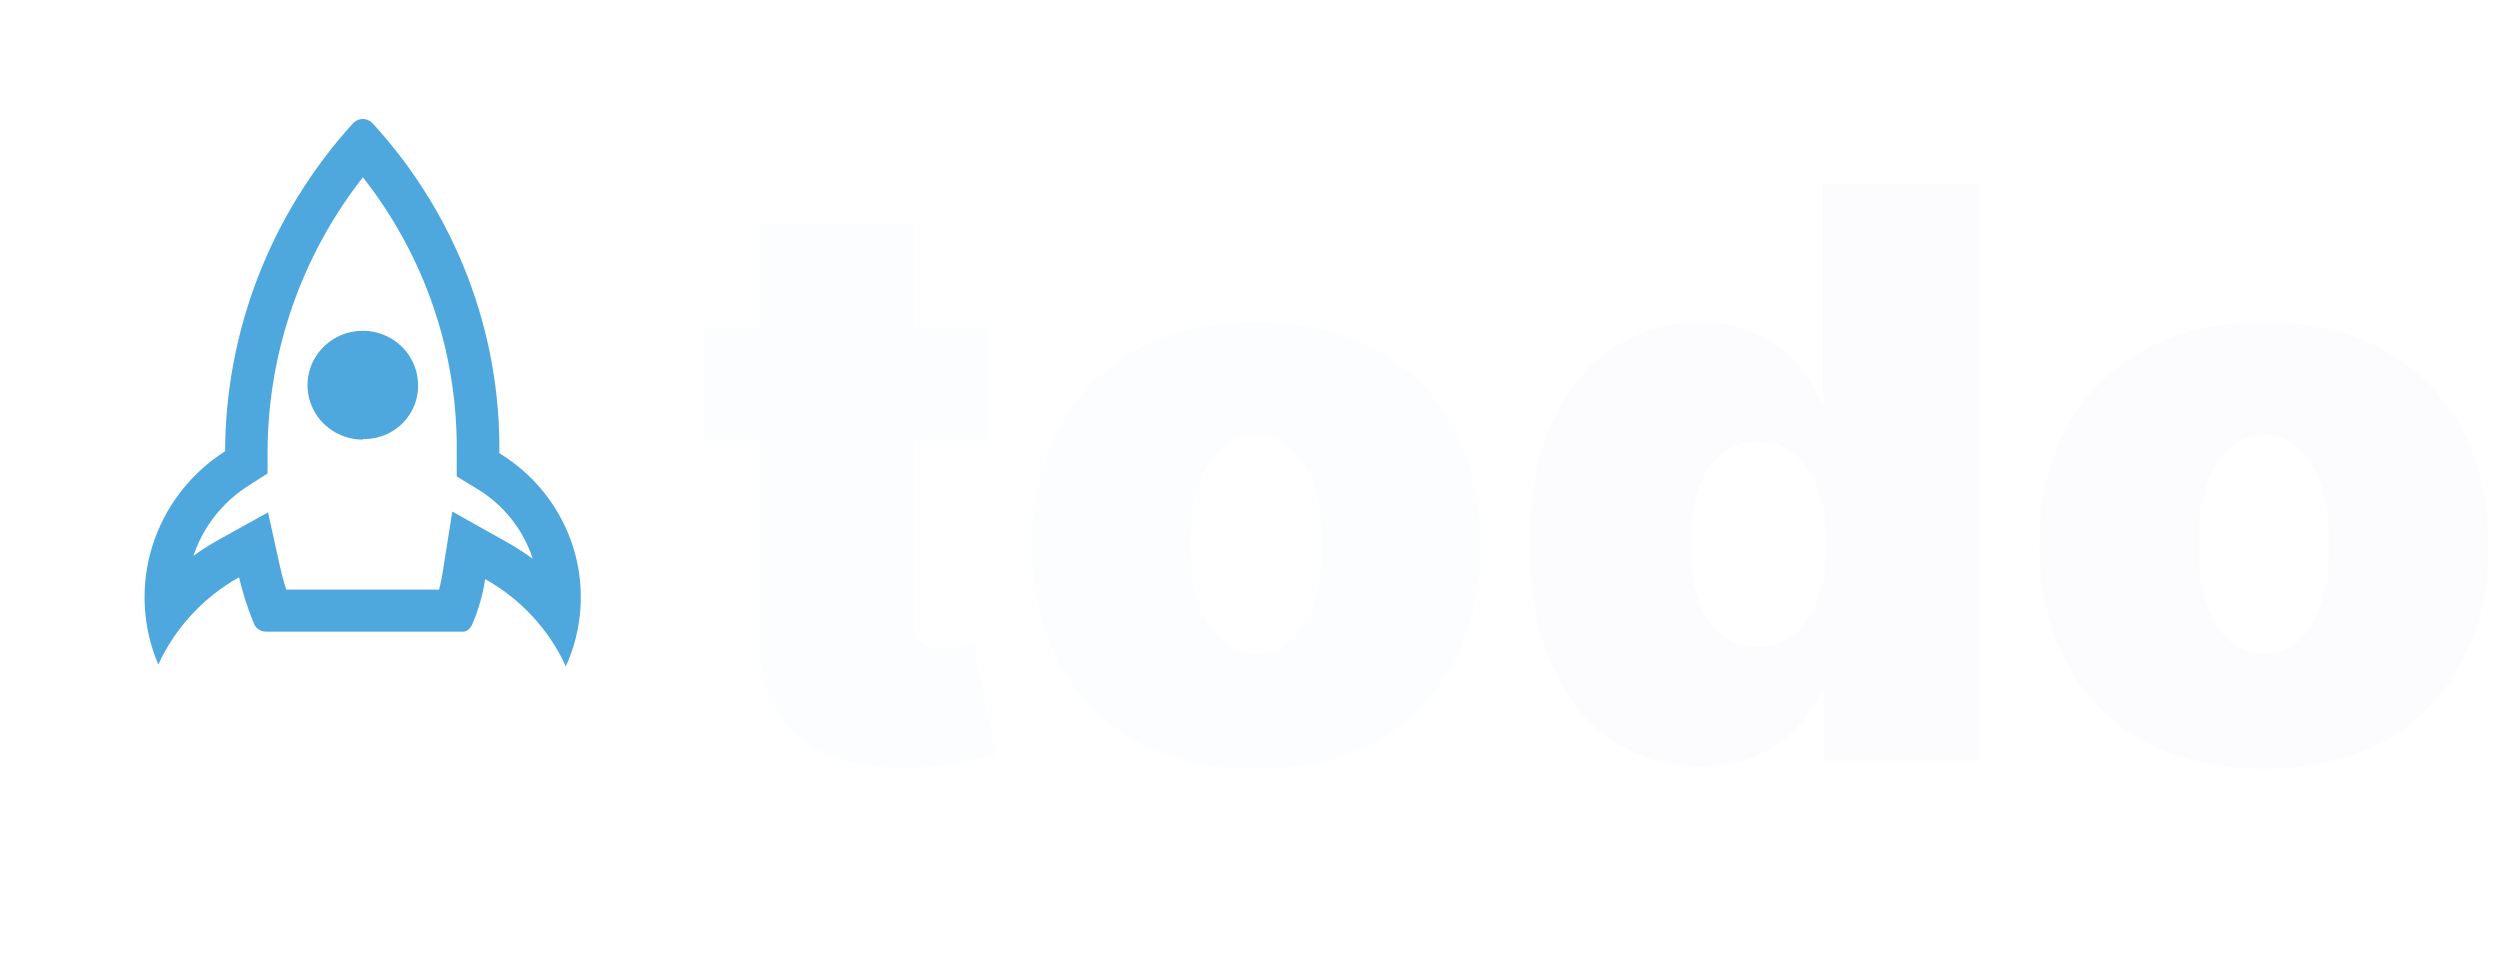
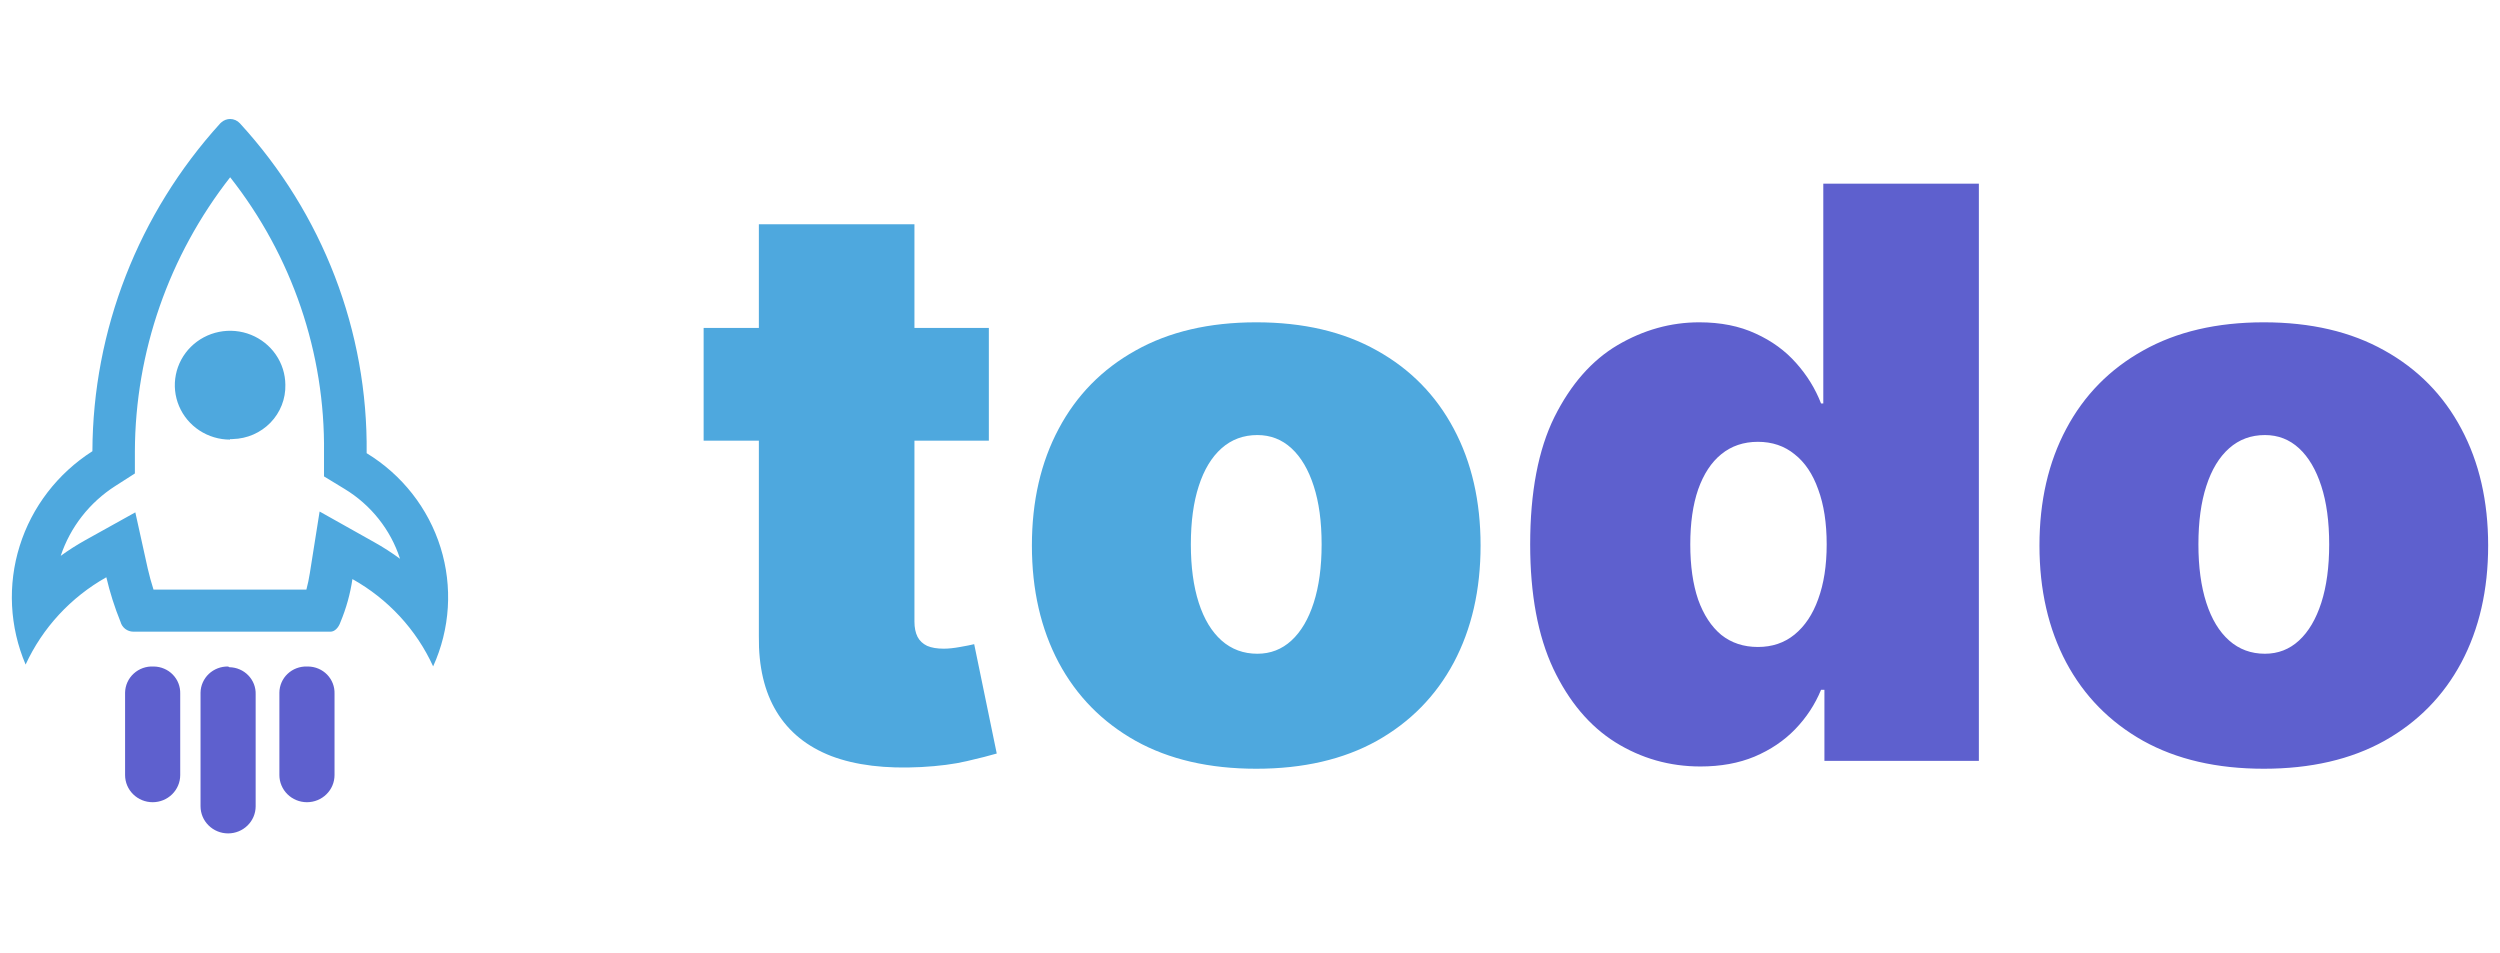
- <svg xmlns="http://www.w3.org/2000/svg" id="e78EdlRbLau1" viewBox="0 0 126 48" shape-rendering="geometricPrecision" text-rendering="geometricPrecision">
-   <g id="e78EdlRbLau2" transform="translate(.837943-.653395)" opacity="0.02">
-     <path d="M49,17.182v5.682h-14.375v-5.682h14.375ZM37.409,11.955h7.841v20.028c0,.303.052.559.156.767.104.199.265.35.483.455.218.094.497.142.838.142.237,0,.512-.029.824-.086.322-.056.559-.104.71-.142l1.137,5.512c-.351.104-.853.232-1.506.383-.644.152-1.411.251-2.301.299-1.799.094-3.31-.091-4.531-.554-1.222-.474-2.14-1.217-2.756-2.231-.616-1.013-.914-2.282-.895-3.806v-20.767ZM62.477,39.398c-2.368,0-4.394-.469-6.08-1.406-1.686-.947-2.978-2.264-3.878-3.949-.899-1.696-1.349-3.66-1.349-5.895s.45-4.195,1.349-5.881c.9-1.695,2.192-3.011,3.878-3.949c1.686-.947,3.712-1.42,6.08-1.42c2.367,0,4.394.473,6.079,1.42c1.686.938,2.978,2.254,3.878,3.949.9,1.686,1.349,3.646,1.349,5.881s-.449,4.199-1.349,5.895c-.9,1.685-2.192,3.002-3.878,3.949-1.685.937-3.712,1.406-6.079,1.406Zm.056-5.796c.663,0,1.236-.222,1.719-.667s.857-1.08,1.122-1.904.398-1.804.398-2.94c0-1.146-.133-2.126-.398-2.94-.265-.824-.639-1.459-1.122-1.904s-1.056-.667-1.719-.667c-.7,0-1.302.222-1.804.667-.501.445-.885,1.08-1.15,1.904-.265.814-.398,1.794-.398,2.94c0,1.136.133,2.116.398,2.94s.649,1.459,1.15,1.904c.502.445,1.104.667,1.804.667Z" fill="#4ea8de" />
+ <svg xmlns="http://www.w3.org/2000/svg" width="126" height="48" viewBox="0 0 126 48" fill="none">
+   <g transform="matrix(1,0,0,1,0.837943,-0.653395)">
+     <path d="M49,17.182L49,22.864L34.625,22.864L34.625,17.182L49,17.182ZM37.409,11.955L45.25,11.955L45.25,31.983C45.25,32.286 45.302,32.542 45.406,32.75C45.51,32.949 45.671,33.1 45.889,33.205C46.107,33.299 46.386,33.347 46.727,33.347C46.964,33.347 47.239,33.318 47.551,33.261C47.873,33.205 48.11,33.157 48.261,33.119L49.398,38.631C49.047,38.735 48.545,38.863 47.892,39.014C47.248,39.166 46.481,39.265 45.591,39.313C43.792,39.407 42.281,39.222 41.06,38.759C39.838,38.285 38.92,37.542 38.304,36.528C37.688,35.515 37.39,34.246 37.409,32.722L37.409,11.955ZM62.477,39.398C60.109,39.398 58.083,38.929 56.397,37.992C54.711,37.045 53.419,35.728 52.519,34.043C51.62,32.347 51.17,30.383 51.17,28.148C51.17,25.913 51.62,23.953 52.519,22.267C53.419,20.572 54.711,19.256 56.397,18.318C58.083,17.371 60.109,16.898 62.477,16.898C64.844,16.898 66.871,17.371 68.556,18.318C70.242,19.256 71.534,20.572 72.434,22.267C73.334,23.953 73.783,25.913 73.783,28.148C73.783,30.383 73.334,32.347 72.434,34.043C71.534,35.728 70.242,37.045 68.556,37.992C66.871,38.929 64.844,39.398 62.477,39.398ZM62.533,33.602C63.196,33.602 63.769,33.38 64.252,32.935C64.735,32.49 65.109,31.855 65.374,31.031C65.639,30.207 65.772,29.227 65.772,28.091C65.772,26.945 65.639,25.965 65.374,25.151C65.109,24.327 64.735,23.692 64.252,23.247C63.769,22.802 63.196,22.58 62.533,22.58C61.833,22.58 61.231,22.802 60.729,23.247C60.228,23.692 59.844,24.327 59.579,25.151C59.314,25.965 59.181,26.945 59.181,28.091C59.181,29.227 59.314,30.207 59.579,31.031C59.844,31.855 60.228,32.49 60.729,32.935C61.231,33.38 61.833,33.602 62.533,33.602Z" style="fill:rgb(78,168,222);fill-rule:nonzero;" />
  </g>
-   <g id="e78EdlRbLau4" transform="translate(.837943-.653395)" opacity="0.02">
-     <path d="M84.863,39.284c-1.553,0-2.983-.407-4.29-1.221-1.297-.815-2.339-2.051-3.125-3.708-.776-1.657-1.165-3.745-1.165-6.264c0-2.633.408-4.773,1.222-6.42.824-1.648,1.884-2.856,3.182-3.623c1.307-.767,2.68-1.15,4.119-1.15c1.08,0,2.027.189,2.841.568.814.369,1.496.866,2.046,1.491.549.616.965,1.293,1.25,2.032h.113v-11.08h7.841v29.091h-7.784v-3.58h-.17c-.304.739-.739,1.402-1.307,1.989-.559.578-1.241,1.037-2.046,1.378-.795.331-1.704.497-2.727.497Zm2.898-6.023c.719,0,1.335-.208,1.846-.625.521-.426.919-1.022,1.193-1.789.285-.777.427-1.696.427-2.756c0-1.08-.142-2.003-.427-2.77-.274-.776-.672-1.368-1.193-1.775-.511-.417-1.127-.625-1.846-.625-.72,0-1.336.208-1.847.625-.502.407-.89.999-1.165,1.775-.265.767-.397,1.69-.397,2.77s.132,2.008.397,2.784c.275.767.663,1.359,1.165,1.776.511.407,1.127.61,1.847.61Zm25.497,6.137c-2.368,0-4.394-.469-6.08-1.406-1.685-.947-2.978-2.264-3.878-3.949-.899-1.696-1.349-3.66-1.349-5.895s.45-4.195,1.349-5.881c.9-1.695,2.193-3.011,3.878-3.949c1.686-.947,3.712-1.42,6.08-1.42c2.367,0,4.394.473,6.079,1.42c1.686.938,2.979,2.254,3.878,3.949.9,1.686,1.35,3.646,1.35,5.881s-.45,4.199-1.35,5.895c-.899,1.685-2.192,3.002-3.878,3.949-1.685.937-3.712,1.406-6.079,1.406Zm.057-5.796c.663,0,1.235-.222,1.718-.667s.857-1.08,1.123-1.904c.265-.824.397-1.804.397-2.94c0-1.146-.132-2.126-.397-2.94-.266-.824-.64-1.459-1.123-1.904s-1.055-.667-1.718-.667c-.701,0-1.302.222-1.804.667s-.886,1.08-1.151,1.904c-.265.814-.398,1.794-.398,2.94c0,1.136.133,2.116.398,2.94s.649,1.459,1.151,1.904s1.103.667,1.804.667Z" fill="#5e60ce" />
+   <g transform="matrix(1,0,0,1,0.837943,-0.653395)">
+     <path d="M84.863,39.284C83.31,39.284 81.88,38.877 80.573,38.063C79.276,37.248 78.234,36.012 77.448,34.355C76.672,32.698 76.283,30.61 76.283,28.091C76.283,25.458 76.691,23.318 77.505,21.671C78.329,20.023 79.389,18.815 80.687,18.048C81.994,17.281 83.367,16.898 84.806,16.898C85.886,16.898 86.833,17.087 87.647,17.466C88.461,17.835 89.143,18.332 89.693,18.957C90.242,19.573 90.658,20.25 90.943,20.989L91.056,20.989L91.056,9.909L98.897,9.909L98.897,39L91.113,39L91.113,35.42L90.943,35.42C90.639,36.159 90.204,36.822 89.636,37.409C89.077,37.987 88.395,38.446 87.59,38.787C86.795,39.118 85.886,39.284 84.863,39.284ZM87.761,33.261C88.48,33.261 89.096,33.053 89.607,32.636C90.128,32.21 90.526,31.614 90.8,30.847C91.085,30.07 91.227,29.151 91.227,28.091C91.227,27.011 91.085,26.088 90.8,25.321C90.526,24.545 90.128,23.953 89.607,23.546C89.096,23.129 88.48,22.921 87.761,22.921C87.041,22.921 86.425,23.129 85.914,23.546C85.412,23.953 85.024,24.545 84.749,25.321C84.484,26.088 84.352,27.011 84.352,28.091C84.352,29.171 84.484,30.099 84.749,30.875C85.024,31.642 85.412,32.234 85.914,32.651C86.425,33.058 87.041,33.261 87.761,33.261ZM113.258,39.398C110.89,39.398 108.864,38.929 107.178,37.992C105.493,37.045 104.2,35.728 103.3,34.043C102.401,32.347 101.951,30.383 101.951,28.148C101.951,25.913 102.401,23.953 103.3,22.267C104.2,20.572 105.493,19.256 107.178,18.318C108.864,17.371 110.89,16.898 113.258,16.898C115.625,16.898 117.652,17.371 119.337,18.318C121.023,19.256 122.316,20.572 123.215,22.267C124.115,23.953 124.565,25.913 124.565,28.148C124.565,30.383 124.115,32.347 123.215,34.043C122.316,35.728 121.023,37.045 119.337,37.992C117.652,38.929 115.625,39.398 113.258,39.398ZM113.315,33.602C113.978,33.602 114.55,33.38 115.033,32.935C115.516,32.49 115.89,31.855 116.156,31.031C116.421,30.207 116.553,29.227 116.553,28.091C116.553,26.945 116.421,25.965 116.156,25.151C115.89,24.327 115.516,23.692 115.033,23.247C114.55,22.802 113.978,22.58 113.315,22.58C112.614,22.58 112.013,22.802 111.511,23.247C111.009,23.692 110.625,24.327 110.36,25.151C110.095,25.965 109.962,26.945 109.962,28.091C109.962,29.227 110.095,30.207 110.36,31.031C110.625,31.855 111.009,32.49 111.511,32.935C112.013,33.38 112.614,33.602 113.315,33.602Z" style="fill:rgb(94,96,206);fill-rule:nonzero;" />
  </g>
-   <g transform="translate(6.688032 0)">
-     <g transform="translate(.575085-4.0035)">
-       <path id="e78EdlRbLau8" d="M11.021,12.933c3.126,3.968,4.795,8.861,4.734,13.883v1.198l1.031.628c1.333.806,2.327,2.057,2.801,3.525-.417-.307-.852-.587-1.304-.839l-2.75-1.544-.494,3.116c-.043.276-.1.549-.172.818h-7.706c-.114-.352-.207-.705-.293-1.072l-.623-2.82-2.535,1.41c-.424.237-.833.498-1.225.783.483-1.451,1.456-2.695,2.757-3.525l.981-.628v-1.114c.018-5.001,1.707-9.857,4.806-13.819h-.008ZM11.029,10c-.161,0-.316.058-.437.162l-.065.057C6.398,14.766,4.105,20.645,4.082,26.745c-1.752,1.119-3.05,2.809-3.665,4.775-.615,1.965-.509,4.081.299,5.977.852-1.851,2.275-3.391,4.068-4.4.18.767.419,1.519.716,2.25.038.14.121.264.238.354.116.089.259.138.406.139h9.941c.2,0,.401-.19.501-.486.29-.695.492-1.422.601-2.165c1.796,1.004,3.221,2.545,4.068,4.4.857-1.887.99-4.016.374-5.992-.617-1.976-1.94-3.665-3.725-4.753.07-6.136-2.211-12.072-6.388-16.625-.063-.069-.139-.124-.224-.161-.085-.038-.177-.058-.271-.058h.008Z" transform="translate(.000001 0)" fill="#4ea8de" />
+   <g>
+     <g transform="matrix(1,0,0,1,0.575085,-4.0035)">
+       <path d="M11.021,12.933C14.147,16.901 15.816,21.794 15.755,26.816L15.755,28.014L16.786,28.642C18.119,29.448 19.113,30.699 19.587,32.167C19.17,31.86 18.735,31.58 18.283,31.328L15.533,29.784L15.039,32.9C14.996,33.176 14.939,33.449 14.867,33.718L7.161,33.718C7.047,33.366 6.954,33.013 6.868,32.646L6.245,29.826L3.71,31.236C3.286,31.473 2.877,31.734 2.485,32.019C2.968,30.568 3.941,29.324 5.242,28.494L6.223,27.866L6.223,26.752C6.241,21.751 7.93,16.895 11.029,12.933L11.021,12.933ZM11.029,10C10.868,10 10.713,10.058 10.592,10.162L10.527,10.219C6.398,14.766 4.105,20.645 4.082,26.745C2.33,27.864 1.032,29.554 0.417,31.52C-0.198,33.485 -0.092,35.601 0.716,37.497C1.568,35.646 2.991,34.106 4.784,33.097C4.964,33.864 5.203,34.616 5.5,35.347C5.538,35.487 5.621,35.611 5.738,35.701C5.854,35.79 5.997,35.839 6.144,35.84L16.085,35.84C16.285,35.84 16.486,35.65 16.586,35.354C16.876,34.659 17.078,33.932 17.187,33.189C18.983,34.193 20.408,35.734 21.255,37.589C22.112,35.702 22.245,33.573 21.629,31.597C21.012,29.621 19.689,27.932 17.904,26.844C17.974,20.708 15.693,14.772 11.516,10.219C11.453,10.15 11.377,10.095 11.292,10.058C11.207,10.02 11.115,10 11.021,10L11.029,10Z" style="fill:rgb(78,168,222);fill-rule:nonzero;" />
    </g>
-     <g transform="translate(.575085-4.0035)">
-       <path id="e78EdlRbLau10" d="M11.021,26.16c-.55,0-1.087-.16-1.545-.461-.458-.3-.815-.727-1.026-1.227-.212-.5-.268-1.051-.162-1.582.105-.532.369-1.02.756-1.405.387-.384.882-.647,1.421-.755s1.098-.057,1.608.147c.509.205.946.553,1.254,1.001.309.448.476.977.48,1.518.009.351-.053.7-.182,1.028-.128.327-.321.626-.567.88s-.541.458-.867.6-.677.219-1.034.228c-.045.007-.091.007-.136,0v.028Z" transform="translate(0 0.000001)" fill="#4ea8de" />
+     <g transform="matrix(1,0,0,1,0.575085,-4.0035)">
+       <path d="M11.021,26.16C10.471,26.16 9.934,26 9.476,25.699C9.018,25.399 8.661,24.972 8.45,24.472C8.238,23.972 8.182,23.421 8.288,22.89C8.393,22.358 8.657,21.87 9.044,21.485C9.431,21.101 9.926,20.838 10.465,20.73C11.004,20.622 11.563,20.673 12.073,20.877C12.582,21.082 13.019,21.43 13.327,21.878C13.636,22.326 13.803,22.855 13.807,23.396C13.816,23.747 13.754,24.096 13.625,24.424C13.497,24.751 13.304,25.05 13.058,25.304C12.812,25.558 12.517,25.762 12.191,25.904C11.865,26.046 11.514,26.123 11.157,26.132C11.112,26.139 11.066,26.139 11.021,26.132L11.021,26.16Z" style="fill:rgb(78,168,222);fill-rule:nonzero;" />
    </g>
-     <g transform="translate(.575085-4.0035)">
-       <path id="e78EdlRbLau12" d="M14.896,37.596c-.179-.006-.358.024-.525.087-.168.063-.321.159-.45.281-.13.122-.233.268-.304.43s-.109.337-.111.513v4.16c0,.363.147.711.407.967.261.257.614.401.983.401.368,0,.722-.144.982-.401.261-.256.407-.604.407-.967v-4.103c.006-.176-.024-.351-.088-.516-.064-.164-.16-.314-.283-.442-.124-.127-.271-.229-.435-.299-.164-.071-.34-.108-.519-.111h-.064Z" opacity="0" fill="#e36448" />
+     <g transform="matrix(1,0,0,1,0.575085,-4.0035)">
+       <path d="M14.896,37.596C14.717,37.59 14.538,37.62 14.371,37.683C14.203,37.746 14.05,37.842 13.921,37.964C13.791,38.086 13.688,38.232 13.617,38.394C13.546,38.556 13.508,38.731 13.506,38.907L13.506,43.067C13.506,43.43 13.653,43.778 13.913,44.034C14.174,44.291 14.527,44.435 14.896,44.435C15.264,44.435 15.618,44.291 15.878,44.034C16.139,43.778 16.285,43.43 16.285,43.067L16.285,38.964C16.291,38.788 16.261,38.613 16.197,38.448C16.133,38.284 16.037,38.134 15.914,38.006C15.79,37.879 15.643,37.777 15.479,37.707C15.315,37.636 15.139,37.599 14.96,37.596L14.896,37.596Z" style="fill:rgb(94,96,206);fill-rule:nonzero;" />
    </g>
-     <g transform="translate(.575085-4.0035)">
-       <path id="e78EdlRbLau14" d="M7.161,37.596c-.182-.01-.364.017-.536.078-.171.062-.329.156-.462.279-.134.122-.241.269-.316.434-.074.164-.114.341-.118.52v4.16c0,.363.146.711.407.967.26.257.614.401.982.401.369,0,.722-.144.983-.401.26-.256.407-.604.407-.967v-4.103c.005-.176-.025-.351-.088-.516-.064-.164-.16-.314-.284-.442-.123-.127-.271-.229-.435-.299-.163-.071-.34-.108-.518-.111h-.022Z" opacity="0" fill="#e36448" />
+     <g transform="matrix(1,0,0,1,0.575085,-4.0035)">
+       <path d="M7.161,37.596C6.979,37.586 6.797,37.613 6.625,37.674C6.454,37.736 6.296,37.83 6.163,37.953C6.029,38.075 5.922,38.222 5.847,38.387C5.773,38.551 5.733,38.728 5.729,38.907L5.729,43.067C5.729,43.43 5.875,43.778 6.136,44.034C6.396,44.291 6.75,44.435 7.118,44.435C7.487,44.435 7.84,44.291 8.101,44.034C8.361,43.778 8.508,43.43 8.508,43.067L8.508,38.964C8.513,38.788 8.483,38.613 8.42,38.448C8.356,38.284 8.26,38.134 8.136,38.006C8.013,37.879 7.865,37.777 7.701,37.707C7.538,37.636 7.361,37.599 7.183,37.596L7.161,37.596Z" style="fill:rgb(94,96,206);fill-rule:nonzero;" />
    </g>
-     <g transform="translate(.575085-4.0035)">
-       <path id="e78EdlRbLau16" d="M10.921,37.596c-.179-.004-.356.027-.523.091-.166.064-.318.159-.448.281-.129.122-.232.268-.304.429s-.111.334-.114.51v5.732c0,.363.146.711.407.967.26.257.614.401.982.401.369,0,.722-.144.982-.401.261-.256.407-.604.407-.967v-5.64c.006-.176-.024-.351-.087-.515-.064-.165-.161-.315-.284-.442-.123-.128-.271-.23-.435-.3-.163-.071-.34-.108-.518-.111l-.065-.035Z" opacity="0" fill="rgba(228,157,11,0.76)" />
+     <g transform="matrix(1,0,0,1,0.575085,-4.0035)">
+       <path d="M10.921,37.596C10.742,37.592 10.565,37.623 10.398,37.687C10.232,37.751 10.08,37.846 9.95,37.968C9.821,38.09 9.718,38.236 9.646,38.397C9.574,38.558 9.535,38.731 9.532,38.907L9.532,44.639C9.532,45.002 9.678,45.35 9.939,45.606C10.199,45.863 10.553,46.007 10.921,46.007C11.29,46.007 11.643,45.863 11.903,45.606C12.164,45.35 12.31,45.002 12.31,44.639L12.31,38.999C12.316,38.823 12.286,38.648 12.223,38.484C12.159,38.319 12.062,38.169 11.939,38.042C11.816,37.914 11.668,37.812 11.504,37.742C11.341,37.671 11.164,37.634 10.986,37.631L10.921,37.596Z" style="fill:rgb(94,96,206);fill-rule:nonzero;" />
    </g>
  </g>
</svg>
